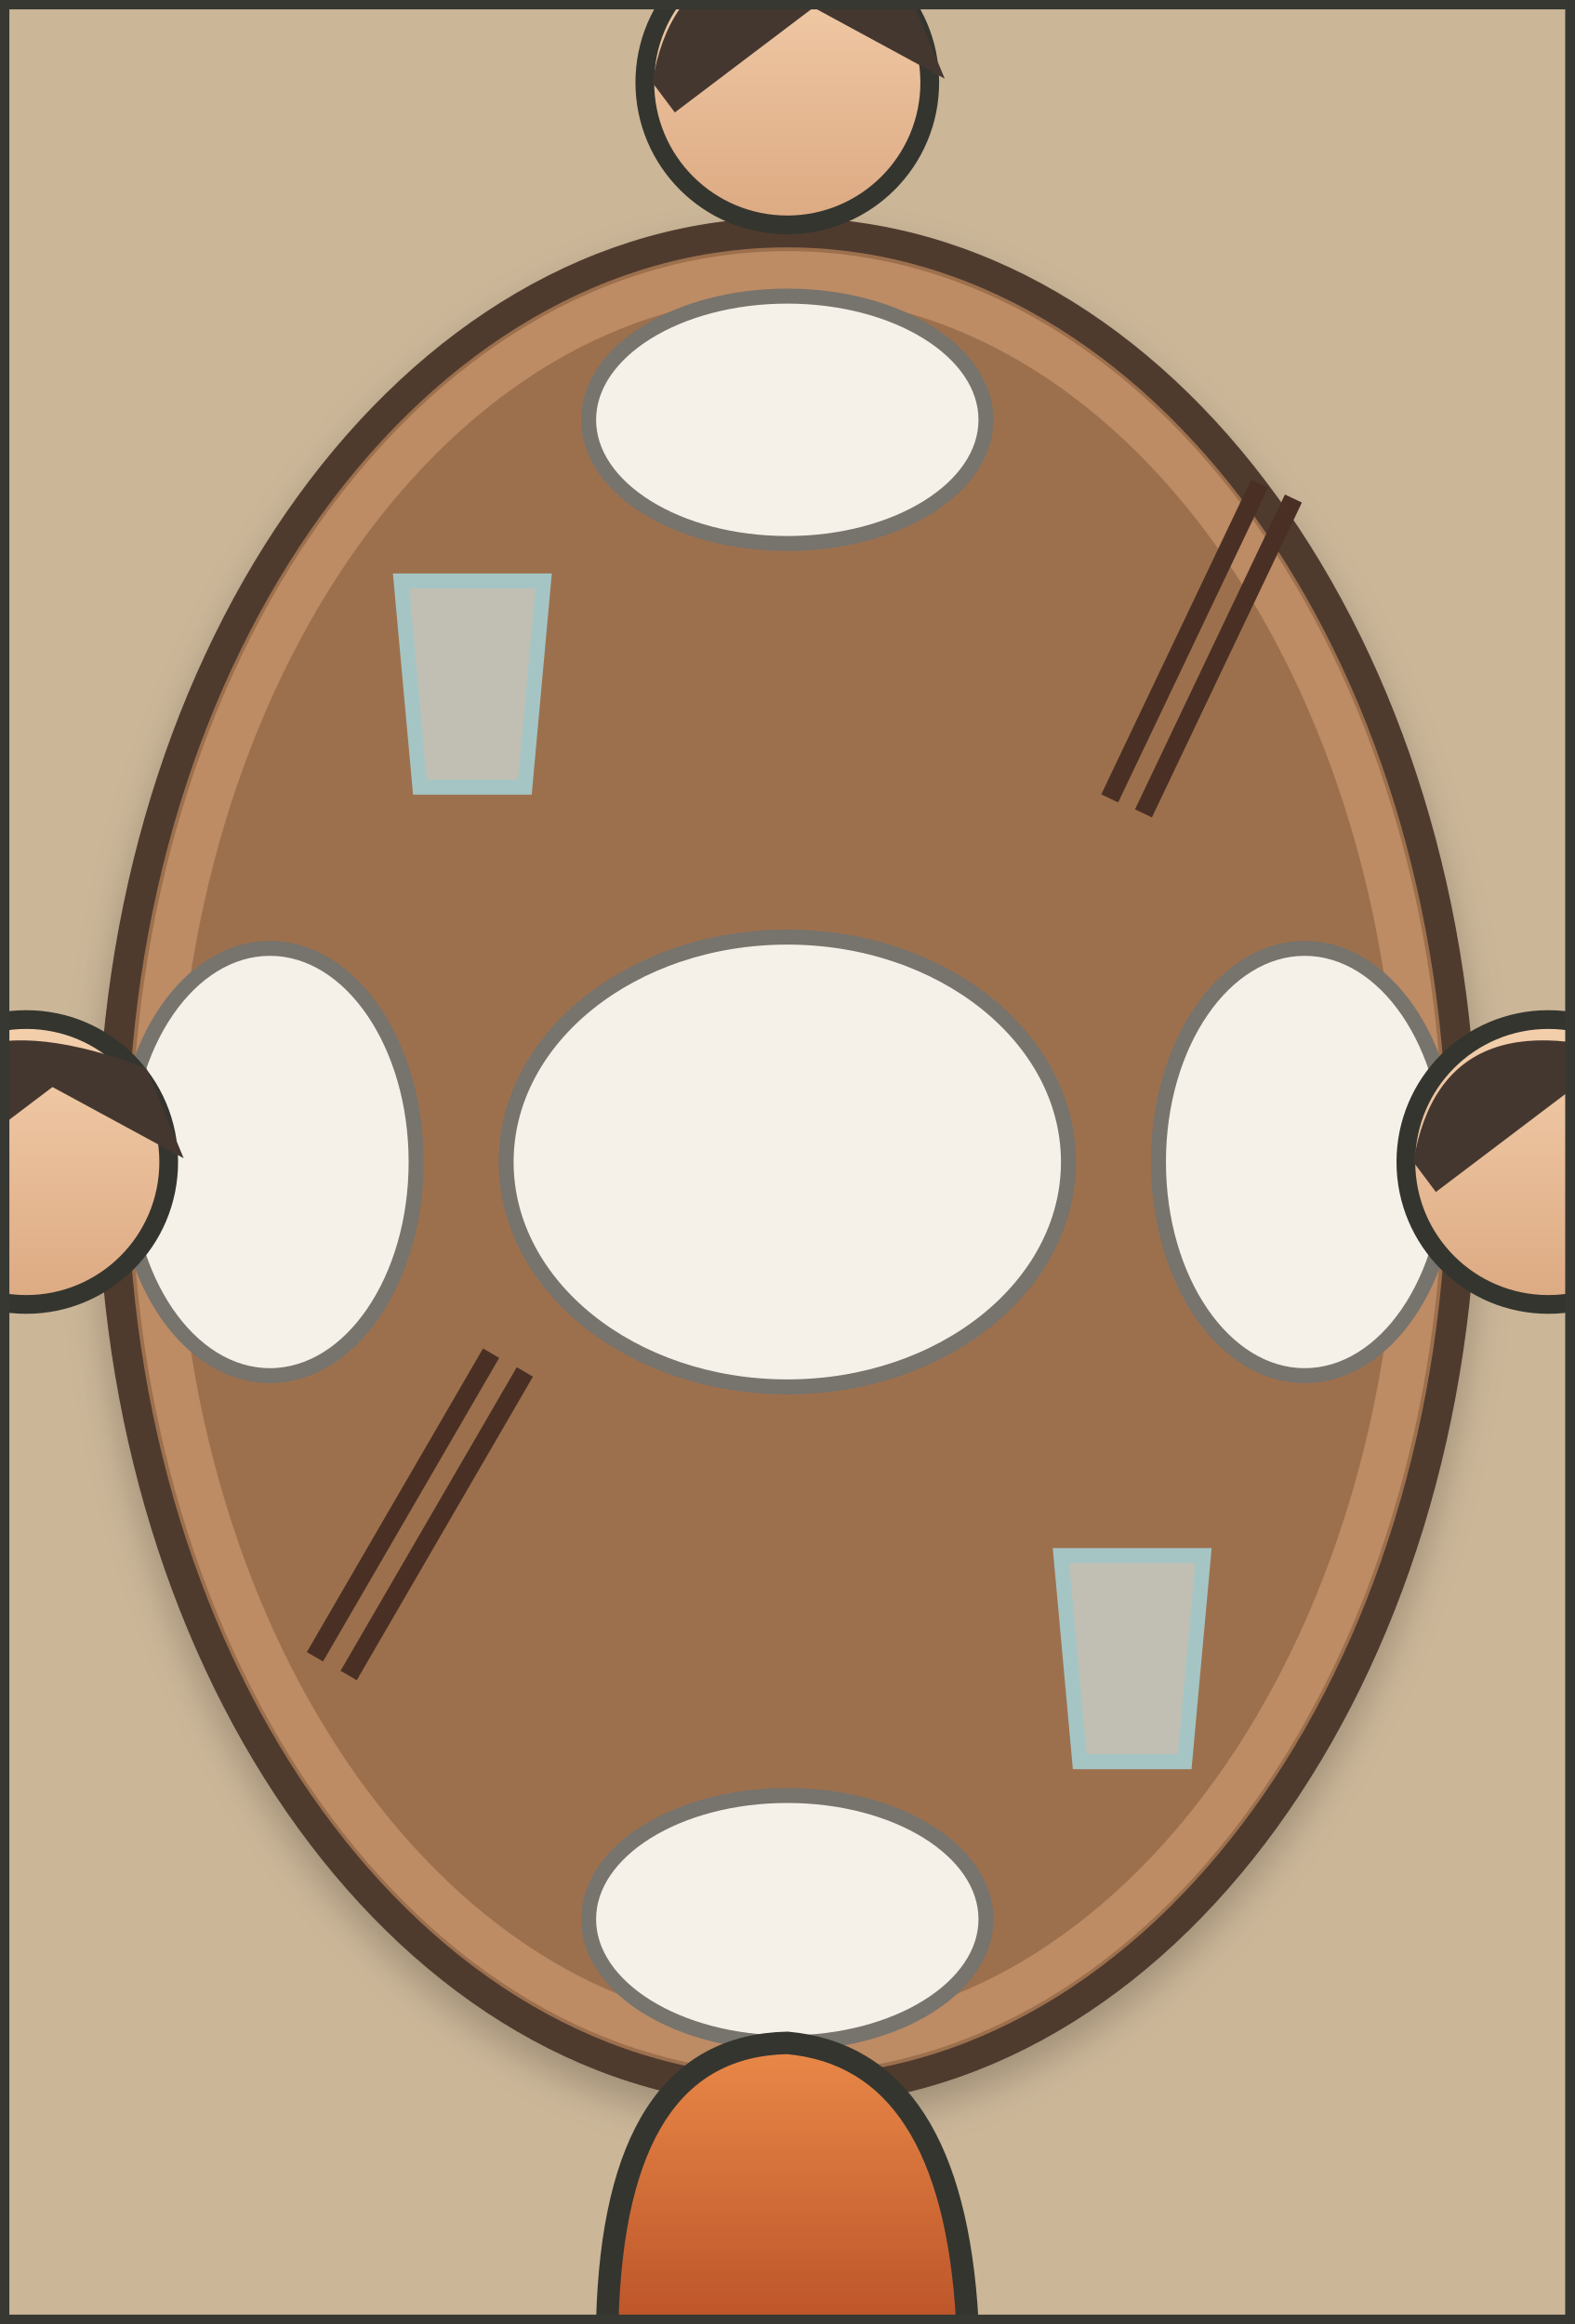
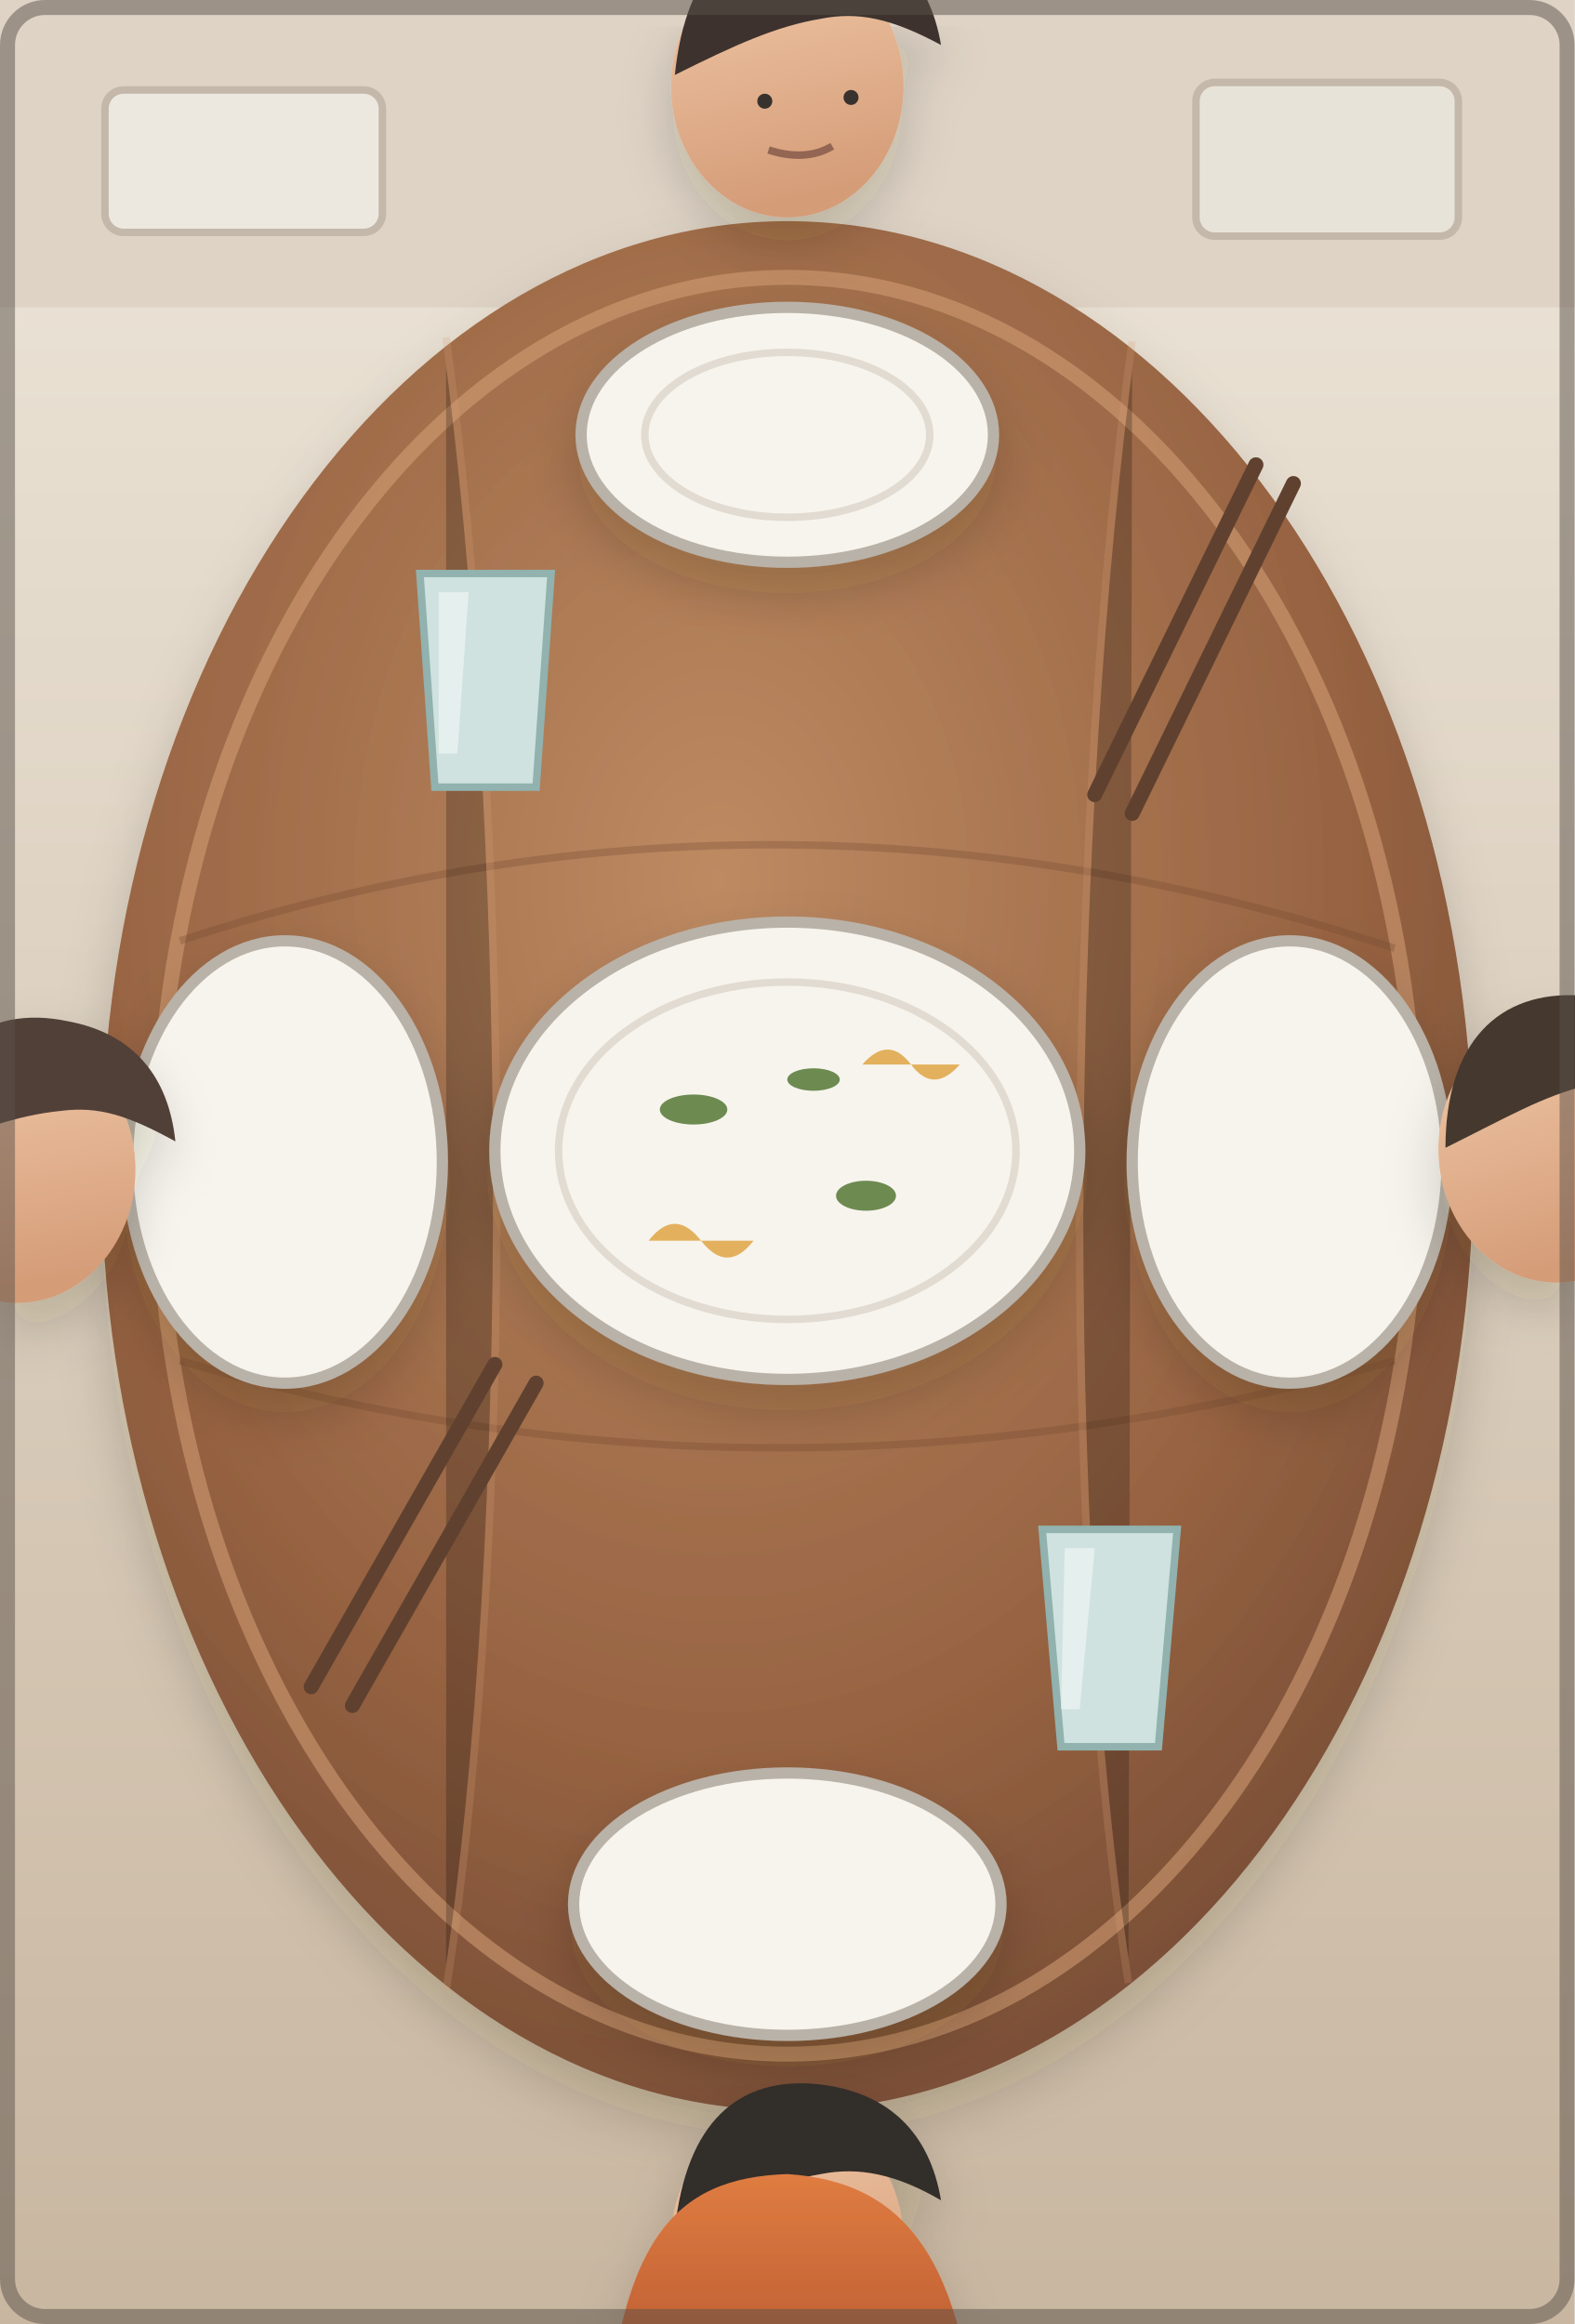
<svg xmlns="http://www.w3.org/2000/svg" viewBox="0 0 420 620" role="img">
  <defs>
-     <filter id="paper">
-       <feTurbulence baseFrequency=".45" numOctaves="3" result="n" />
-       <feBlend in="SourceGraphic" in2="n" mode="soft-light" />
-     </filter>
-     <filter id="shadow">
-       <feDropShadow dx="0" dy="5" stdDeviation="5" flood-opacity=".22" />
-     </filter>
-     <linearGradient id="skin" x2="0" y2="1">
-       <stop stop-color="#f4d0ad" />
-       <stop offset="1" stop-color="#dca982" />
+     <radialGradient id="wood" cx="45%" cy="35%" r="70%">
+       <stop stop-color="#bd8a62" />
+       <stop offset=".65" stop-color="#976342" />
+       <stop offset="1" stop-color="#754b34" />
+     </radialGradient>
+     <linearGradient id="room" x2="0" y2="1">
+       <stop stop-color="#eee7db" />
+       <stop offset="1" stop-color="#c8b6a0" />
+     </linearGradient>
+     <linearGradient id="skin" x2=".2" y2="1">
+       <stop stop-color="#f1c9a8" />
+       <stop offset="1" stop-color="#d59c78" />
    </linearGradient>
    <linearGradient id="orange" x2="0" y2="1">
-       <stop stop-color="#e98948" />
-       <stop offset="1" stop-color="#bd552a" />
+       <stop stop-color="#df7c42" />
+       <stop offset="1" stop-color="#a94b28" />
    </linearGradient>
+     <filter id="soft" x="-30%" y="-30%" width="160%" height="170%">
+       <feDropShadow dx="0" dy="7" stdDeviation="7" flood-color="#2c2119" flood-opacity=".18" />
+     </filter>
  </defs>
-   <rect width="420" height="620" fill="#eee9df" />
-   <rect width="420" height="620" fill="#cbb698" />
-   <ellipse cx="210" cy="310" rx="180" ry="248" fill="#9d704e" stroke="#503a2e" stroke-width="8" filter="url(#shadow)" />
-   <ellipse cx="210" cy="310" rx="169" ry="237" fill="none" stroke="#bd8b64" stroke-width="12" />
-   <g fill="#f5f1e9" stroke="#77736d" stroke-width="4">
-     <ellipse cx="210" cy="112" rx="53" ry="33" />
-     <ellipse cx="210" cy="512" rx="53" ry="33" />
-     <ellipse cx="72" cy="310" rx="39" ry="57" />
-     <ellipse cx="348" cy="310" rx="39" ry="57" />
-     <ellipse cx="210" cy="310" rx="75" ry="60" />
+   <rect width="420" height="620" fill="url(#room)" />
+   <path d="M0 0h420v82H0z" fill="#ded3c5" />
+   <rect x="28" y="24" width="74" height="38" rx="5" fill="#ede8df" stroke="#c4b8aa" stroke-width="2" />
+   <rect x="319" y="22" width="70" height="41" rx="5" fill="#e8e3d9" stroke="#c4b8aa" stroke-width="2" />
+   <ellipse cx="210" cy="311" rx="183" ry="252" fill="url(#wood)" filter="url(#soft)" />
+   <ellipse cx="210" cy="311" rx="168" ry="237" fill="none" stroke="#d5a077" stroke-width="4" opacity=".55" />
+   <path d="M48 251c107-35 215-34 324 2M48 363c105 31 213 31 324 0" fill="none" stroke="#74492f" stroke-width="2" opacity=".32" />
+   <path d="M119 90c17 125 19 318 0 441M302 91c-17 125-20 317-1 438" stroke="#d7a175" stroke-width="2" opacity=".22" />
+   <g fill="#f7f4ed" stroke="#b9b2a8" stroke-width="3" filter="url(#soft)">
+     <ellipse cx="210" cy="116" rx="55" ry="34" />
+     <ellipse cx="210" cy="508" rx="57" ry="35" />
+     <ellipse cx="76" cy="310" rx="42" ry="59" />
+     <ellipse cx="344" cy="310" rx="42" ry="59" />
+     <ellipse cx="210" cy="307" rx="78" ry="61" />
  </g>
-   <g fill="#d4e7e6aa" stroke="#a5c5c4" stroke-width="4">
-     <path d="M107 155h38l-5 55h-28z" />
-     <path d="M283 415h38l-5 55h-28z" />
+   <g fill="none" stroke="#d5cec3" stroke-width="2" opacity=".65">
+     <ellipse cx="210" cy="307" rx="61" ry="45" />
+     <ellipse cx="210" cy="116" rx="38" ry="22" />
  </g>
-   <g stroke="#4a3024" stroke-width="5">
-     <path d="M296 213l40-84M305 217l40-84M84 442l47-81M93 447l47-81" />
+   <g fill="#cfe2df" stroke="#91b2ae" stroke-width="2">
+     <path d="M112 153h35l-4 57h-27z" />
+     <path d="M278 408h36l-5 58h-26z" />
  </g>
-   <g fill="url(#skin)" stroke="#34352f" stroke-width="5">
-     <circle cx="210" cy="22" r="38" />
-     <circle cx="210" cy="598" r="38" />
-     <circle cx="7" cy="310" r="38" />
-     <circle cx="413" cy="310" r="38" />
+   <g opacity=".45" fill="#ffffff">
+     <path d="M117 158h8l-3 43h-5z" />
+     <path d="M284 413h8l-4 43h-5z" />
  </g>
-   <g fill="#44372f">
-     <path d="M174 22q8-48 68-25l10 24-35-19-37 28z" />
-     <path d="M174 598q8-48 68-25l10 24-35-19-37 28z" />
-     <path d="M-29 310q8-48 68-25l10 24-35-19-37 28z" />
-     <path d="M377 310q8-48 68-25l10 24-35-19-37 28z" />
+   <g stroke="#60412f" stroke-width="4" stroke-linecap="round">
+     <path d="M292 212l43-88M302 217l43-88M83 450l49-86M94 455l49-86" />
  </g>
-   <path d="M162 619q2-73 48-74 44 4 48 74" fill="url(#orange)" stroke="#34352f" stroke-width="6" />
-   <rect width="420" height="620" fill="none" stroke="#373832" stroke-width="5" />
+   <g fill="#6d8a51">
+     <ellipse cx="185" cy="296" rx="9" ry="4" />
+     <ellipse cx="231" cy="319" rx="8" ry="4" />
+     <ellipse cx="217" cy="288" rx="7" ry="3" />
+   </g>
+   <g fill="#e3b05d">
+     <path d="M173 331q7-9 14 0t14 0" />
+     <path d="M230 284q7-8 13 0t13 0" />
+   </g>
+   <g transform="translate(171 -17)" filter="url(#soft)">
+     <ellipse cx="39" cy="40" rx="31" ry="35" fill="url(#skin)" />
+     <path d="M9 37C12 8 26-4 47-2c19 2 30 13 33 31-13-7-22-9-32-7-12 2-23 7-39 15z" fill="#3d332d" />
+     <circle cx="33" cy="44" r="2" fill="#39322e" />
+     <circle cx="56" cy="43" r="2" fill="#39322e" />
+     <path d="M34 57c6 2 12 2 17-1" stroke="#936552" stroke-width="2" fill="none" />
+   </g>
+   <g transform="translate(171 558)" filter="url(#soft)">
+     <ellipse cx="39" cy="40" rx="31" ry="35" fill="url(#skin)" />
+     <path d="M9 37C12 8 26-4 47-2c19 2 30 13 33 31-12-7-22-9-32-7-12 2-24 7-39 15z" fill="#332d29" />
+     <path d="M-10 101c3-62 19-78 49-79 31 2 48 22 51 79z" fill="url(#orange)" />
+   </g>
+   <g transform="translate(-31 270) rotate(4)" filter="url(#soft)">
+     <ellipse cx="39" cy="40" rx="31" ry="35" fill="url(#skin)" />
+     <path d="M10 37C12 9 27-4 49-1c18 2 28 13 31 30-13-6-21-8-31-6-12 2-22 7-39 14z" fill="#514037" />
+   </g>
+   <g transform="translate(373 270) rotate(-4)" filter="url(#soft)">
+     <ellipse cx="39" cy="40" rx="31" ry="35" fill="url(#skin)" />
+     <path d="M10 37C12 9 27-4 49-1c18 2 28 13 31 30-12-6-21-8-31-6-12 2-22 7-39 14z" fill="#45372f" />
+   </g>
+   <rect x="2" y="2" width="416" height="616" rx="10" fill="none" stroke="#5b5149" stroke-width="4" opacity=".5" />
</svg>
